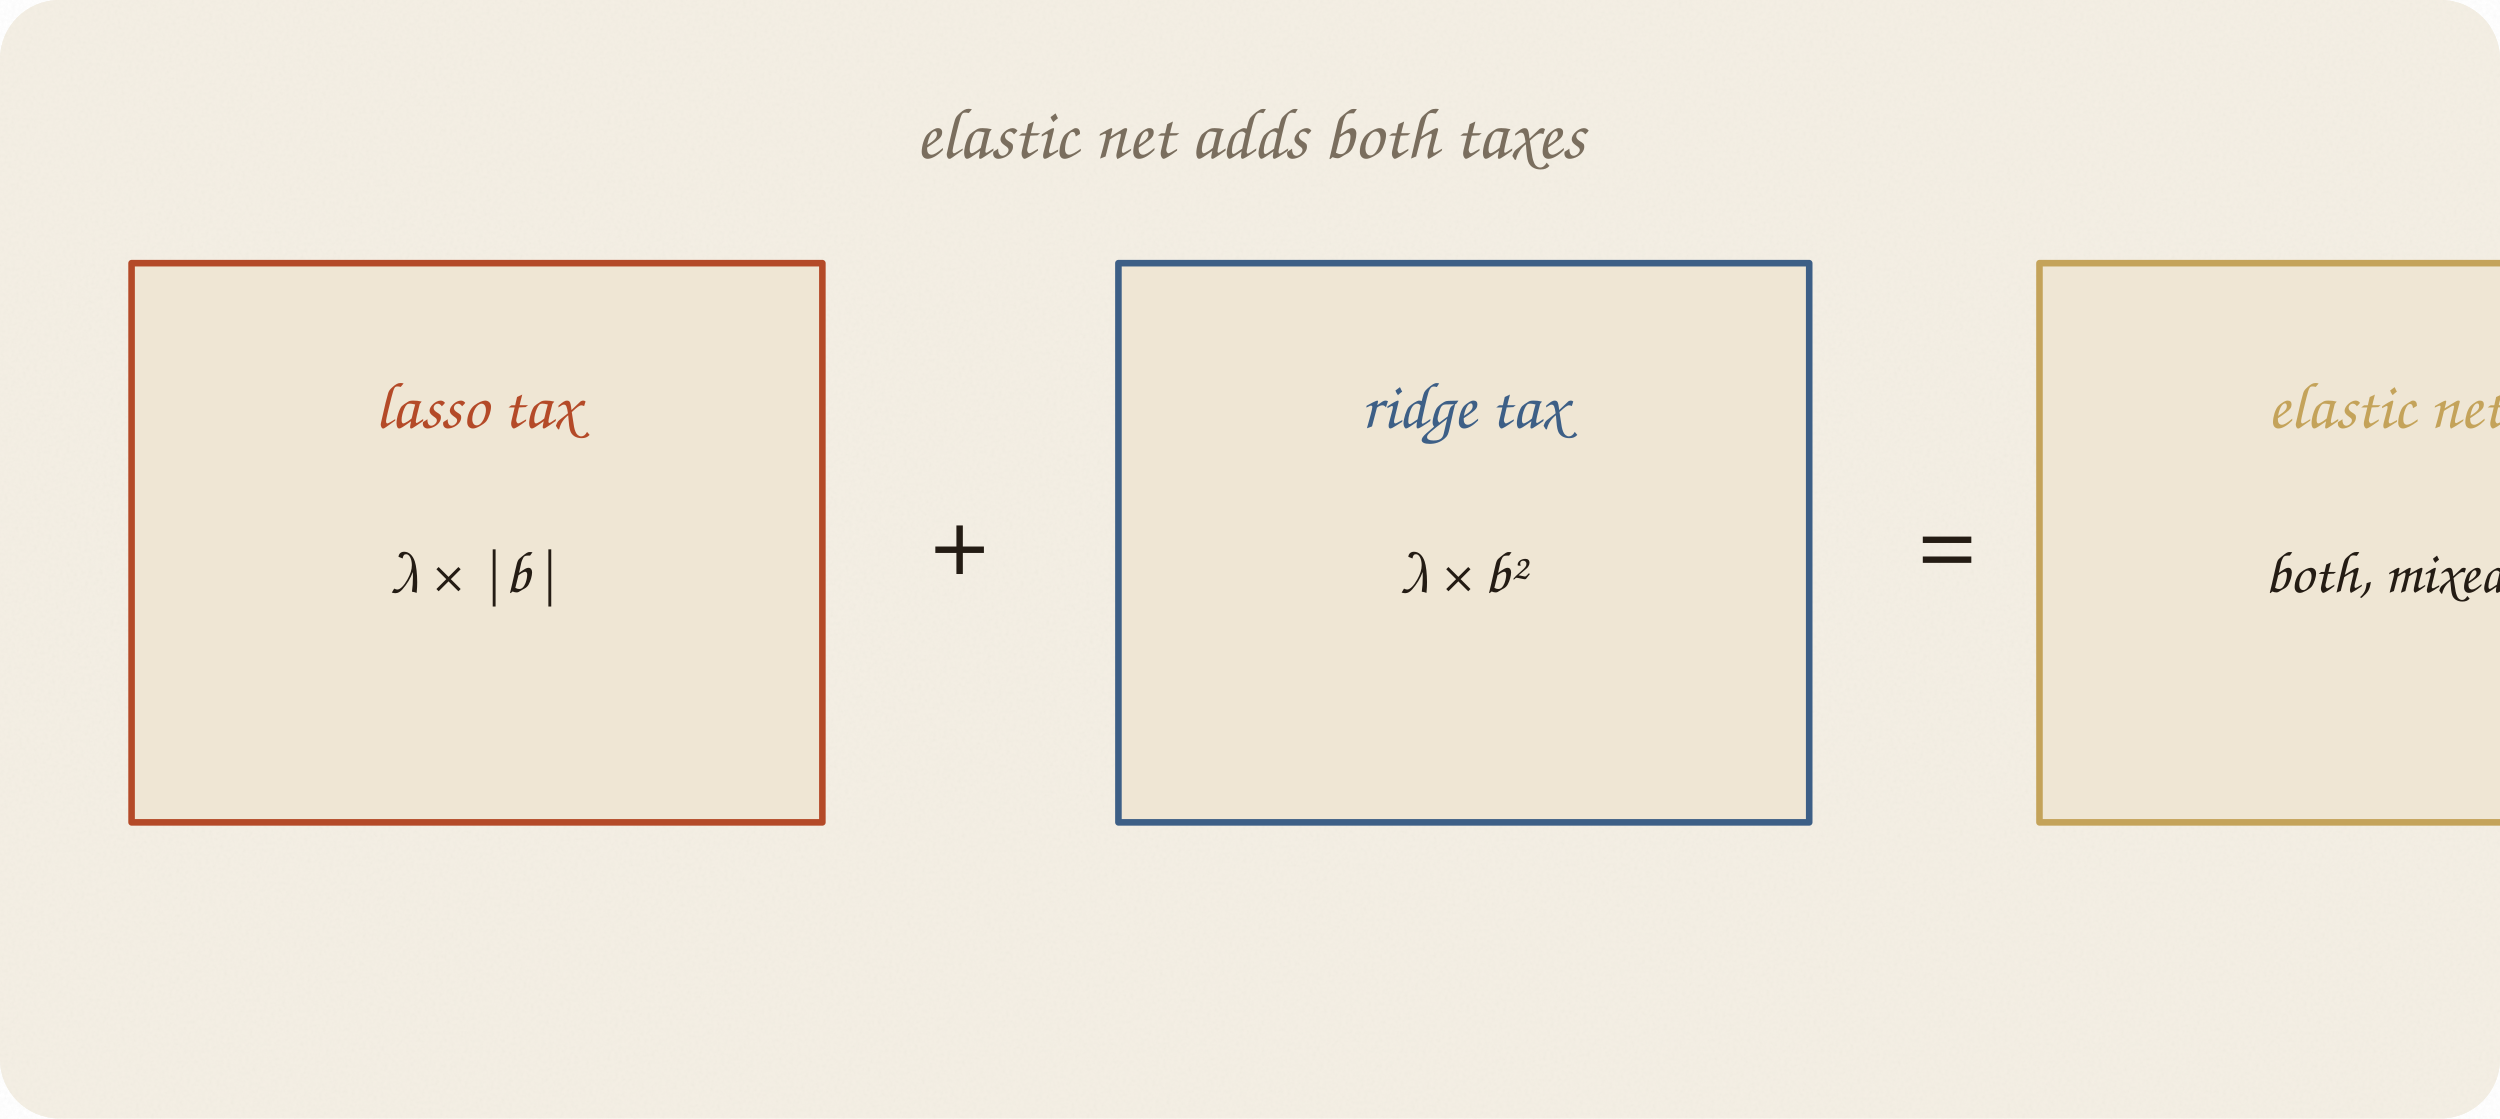
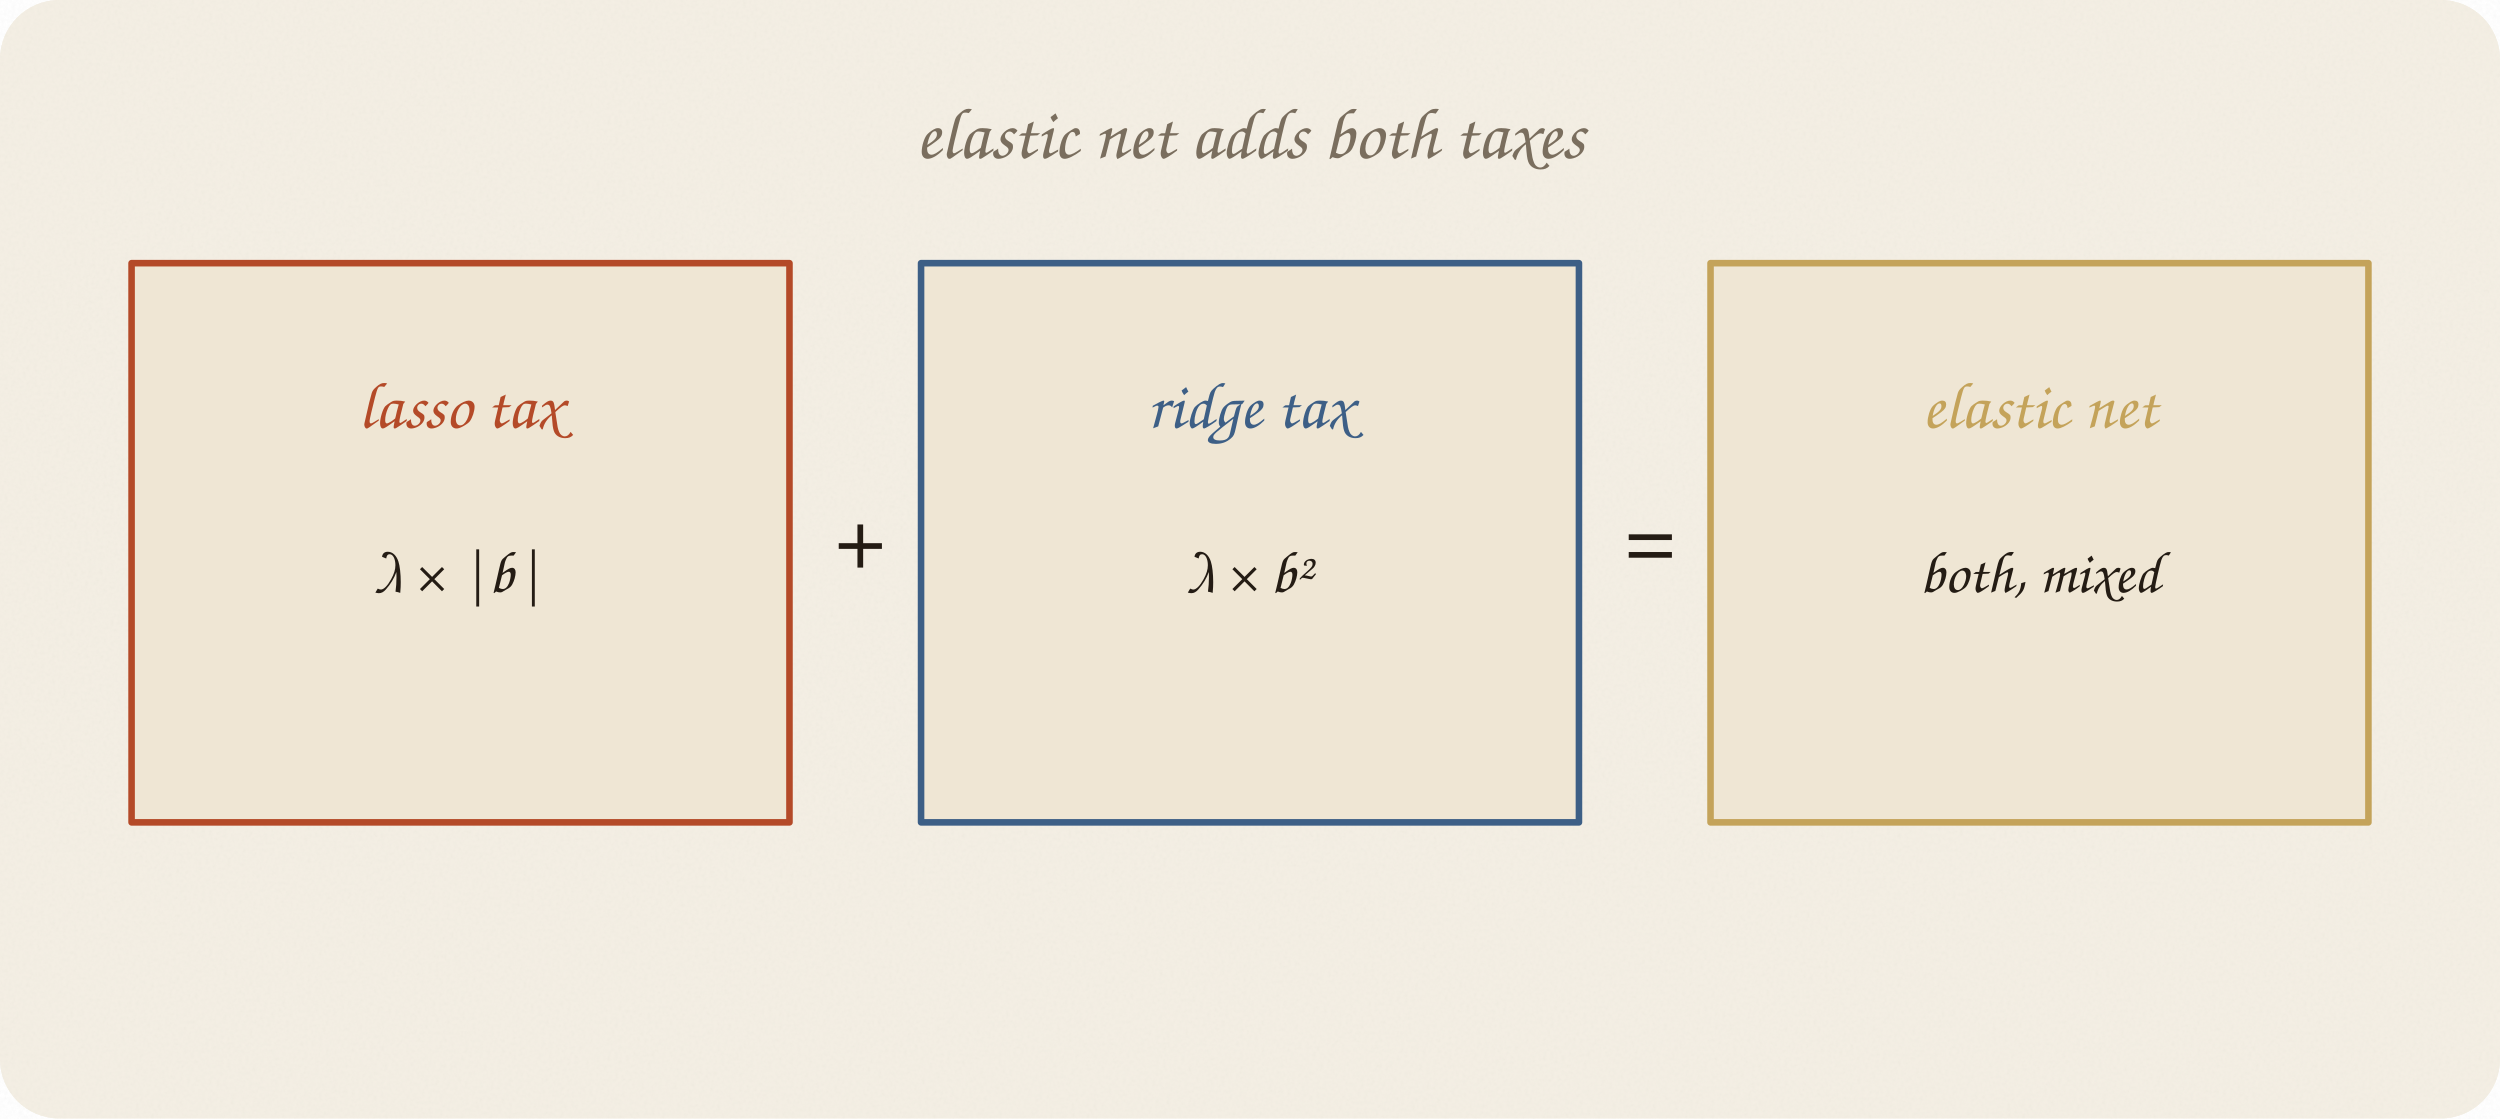
<svg xmlns="http://www.w3.org/2000/svg" viewBox="0 0 760 340" width="760" height="340" role="img" aria-label="elastic net is both taxes">
  <defs>
    <filter id="grain" x="0" y="0" width="100%" height="100%">
      <feTurbulence type="fractalNoise" baseFrequency="0.9" numOctaves="2" stitchTiles="stitch" result="n" />
      <feColorMatrix type="saturate" values="0" />
      <feComponentTransfer>
        <feFuncA type="linear" slope="0.07" />
      </feComponentTransfer>
      <feBlend in="SourceGraphic" mode="multiply" />
    </filter>
  </defs>
  <rect width="760" height="340" rx="18" ry="18" fill="#f4efe4" />
  <rect width="760" height="340" rx="18" ry="18" fill="#f4efe4" filter="url(#grain)" opacity="0.9" />
-   <text x="380.0" y="48.0" font-family="Bradley Hand, Apple Chancery, Segoe Script, Comic Sans MS, cursive" font-size="22" fill="#7a6e5e" text-anchor="middle" font-style="normal" font-weight="normal">elastic net adds both taxes</text>
-   <path d="M 40.0,80 L 250.0,80 L 250.0,250 L 40.0,250 Z" fill="#efe6d4" stroke="#b44a28" stroke-width="2.0" stroke-linecap="round" stroke-linejoin="round" opacity="1" />
-   <text x="145.0" y="130.0" font-family="Bradley Hand, Apple Chancery, Segoe Script, Comic Sans MS, cursive" font-size="20" fill="#b44a28" text-anchor="middle" font-style="normal" font-weight="normal">lasso tax</text>
-   <text x="145.0" y="180.0" font-family="Bradley Hand, Apple Chancery, Segoe Script, Comic Sans MS, cursive" font-size="18" fill="#241c14" text-anchor="middle" font-style="normal" font-weight="normal">λ  ×  |b|</text>
-   <text x="290.0" y="175.0" font-family="Bradley Hand, Apple Chancery, Segoe Script, Comic Sans MS, cursive" font-size="36" fill="#241c14" text-anchor="middle" font-style="normal" font-weight="normal">+</text>
-   <path d="M 340.0,80 L 550.0,80 L 550.0,250 L 340.0,250 Z" fill="#efe6d4" stroke="#3d5f86" stroke-width="2.0" stroke-linecap="round" stroke-linejoin="round" opacity="1" />
-   <text x="445.0" y="130.0" font-family="Bradley Hand, Apple Chancery, Segoe Script, Comic Sans MS, cursive" font-size="20" fill="#3d5f86" text-anchor="middle" font-style="normal" font-weight="normal">ridge tax</text>
-   <text x="445.0" y="180.0" font-family="Bradley Hand, Apple Chancery, Segoe Script, Comic Sans MS, cursive" font-size="18" fill="#241c14" text-anchor="middle" font-style="normal" font-weight="normal">λ  ×  b²</text>
-   <text x="590.0" y="175.0" font-family="Bradley Hand, Apple Chancery, Segoe Script, Comic Sans MS, cursive" font-size="36" fill="#241c14" text-anchor="middle" font-style="normal" font-weight="normal">=</text>
-   <path d="M 620.0,80 L 830.0,80 L 830.0,250 L 620.0,250 Z" fill="#efe6d4" stroke="#c4a35a" stroke-width="2.0" stroke-linecap="round" stroke-linejoin="round" opacity="1" />
-   <text x="725.0" y="130.0" font-family="Bradley Hand, Apple Chancery, Segoe Script, Comic Sans MS, cursive" font-size="20" fill="#c4a35a" text-anchor="middle" font-style="normal" font-weight="normal">elastic net</text>
-   <text x="725.0" y="180.0" font-family="Bradley Hand, Apple Chancery, Segoe Script, Comic Sans MS, cursive" font-size="18" fill="#241c14" text-anchor="middle" font-style="normal" font-weight="normal">both, mixed</text>
+   <text x="380.0" y="48.0" font-family="Bradley Hand, Apple Chancery, Segoe Script, Comic Sans MS, cursive" font-size="22" fill="#7a6e5e" text-anchor="middle">elastic net adds both taxes</text>
+   <path d="M 40,80 L 240,80 L 240,250 L 40,250 Z" fill="#efe6d4" stroke="#b44a28" stroke-width="2.0" stroke-linecap="round" stroke-linejoin="round" />
+   <text x="140.0" y="130" font-family="Bradley Hand, Apple Chancery, Segoe Script, Comic Sans MS, cursive" font-size="20" fill="#b44a28" text-anchor="middle">lasso tax</text>
+   <text x="140.0" y="180" font-family="Bradley Hand, Apple Chancery, Segoe Script, Comic Sans MS, cursive" font-size="18" fill="#241c14" text-anchor="middle">λ  ×  |b|</text>
+   <text x="260.0" y="173.0" font-family="Bradley Hand, Apple Chancery, Segoe Script, Comic Sans MS, cursive" font-size="32" fill="#241c14" text-anchor="middle">+</text>
+   <path d="M 280,80 L 480,80 L 480,250 L 280,250 Z" fill="#efe6d4" stroke="#3d5f86" stroke-width="2.0" stroke-linecap="round" stroke-linejoin="round" />
+   <text x="380.0" y="130" font-family="Bradley Hand, Apple Chancery, Segoe Script, Comic Sans MS, cursive" font-size="20" fill="#3d5f86" text-anchor="middle">ridge tax</text>
+   <text x="380.0" y="180" font-family="Bradley Hand, Apple Chancery, Segoe Script, Comic Sans MS, cursive" font-size="18" fill="#241c14" text-anchor="middle">λ  ×  b²</text>
+   <text x="500.0" y="173.0" font-family="Bradley Hand, Apple Chancery, Segoe Script, Comic Sans MS, cursive" font-size="32" fill="#241c14" text-anchor="middle">=</text>
+   <path d="M 520,80 L 720,80 L 720,250 L 520,250 Z" fill="#efe6d4" stroke="#c4a35a" stroke-width="2.0" stroke-linecap="round" stroke-linejoin="round" />
+   <text x="620.0" y="130" font-family="Bradley Hand, Apple Chancery, Segoe Script, Comic Sans MS, cursive" font-size="20" fill="#c4a35a" text-anchor="middle">elastic net</text>
+   <text x="620.0" y="180" font-family="Bradley Hand, Apple Chancery, Segoe Script, Comic Sans MS, cursive" font-size="18" fill="#241c14" text-anchor="middle">both, mixed</text>
</svg>
